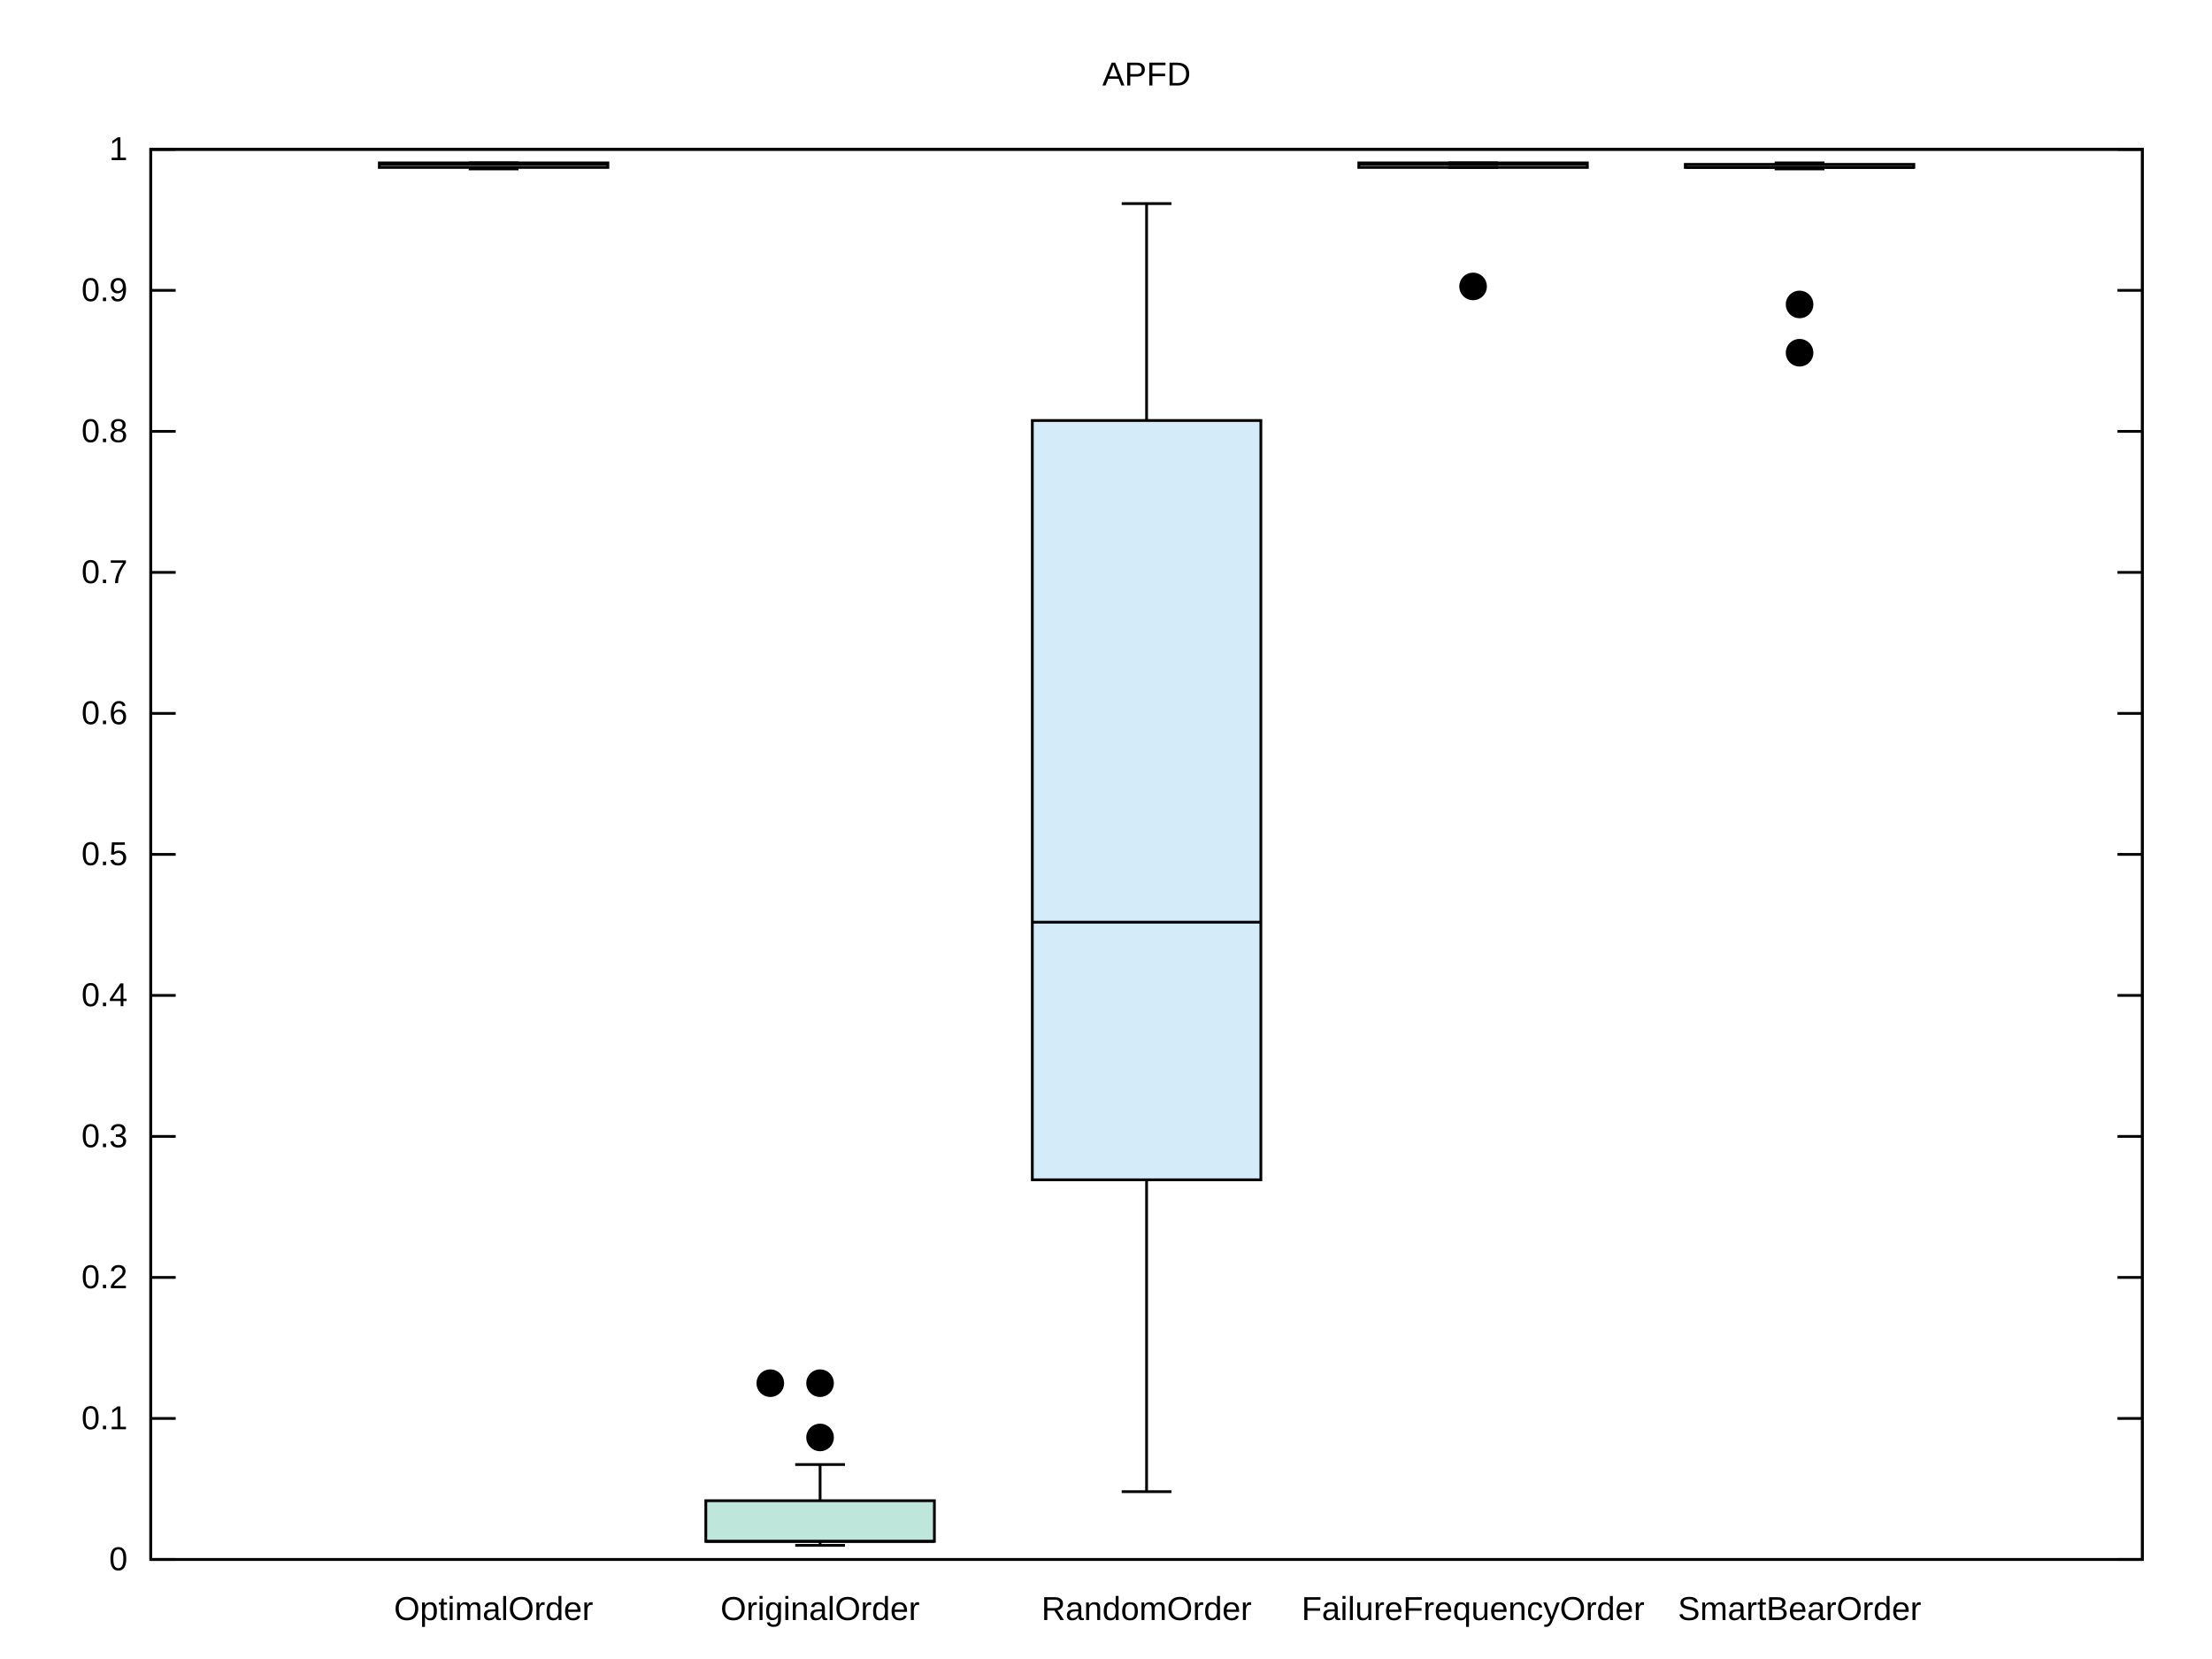
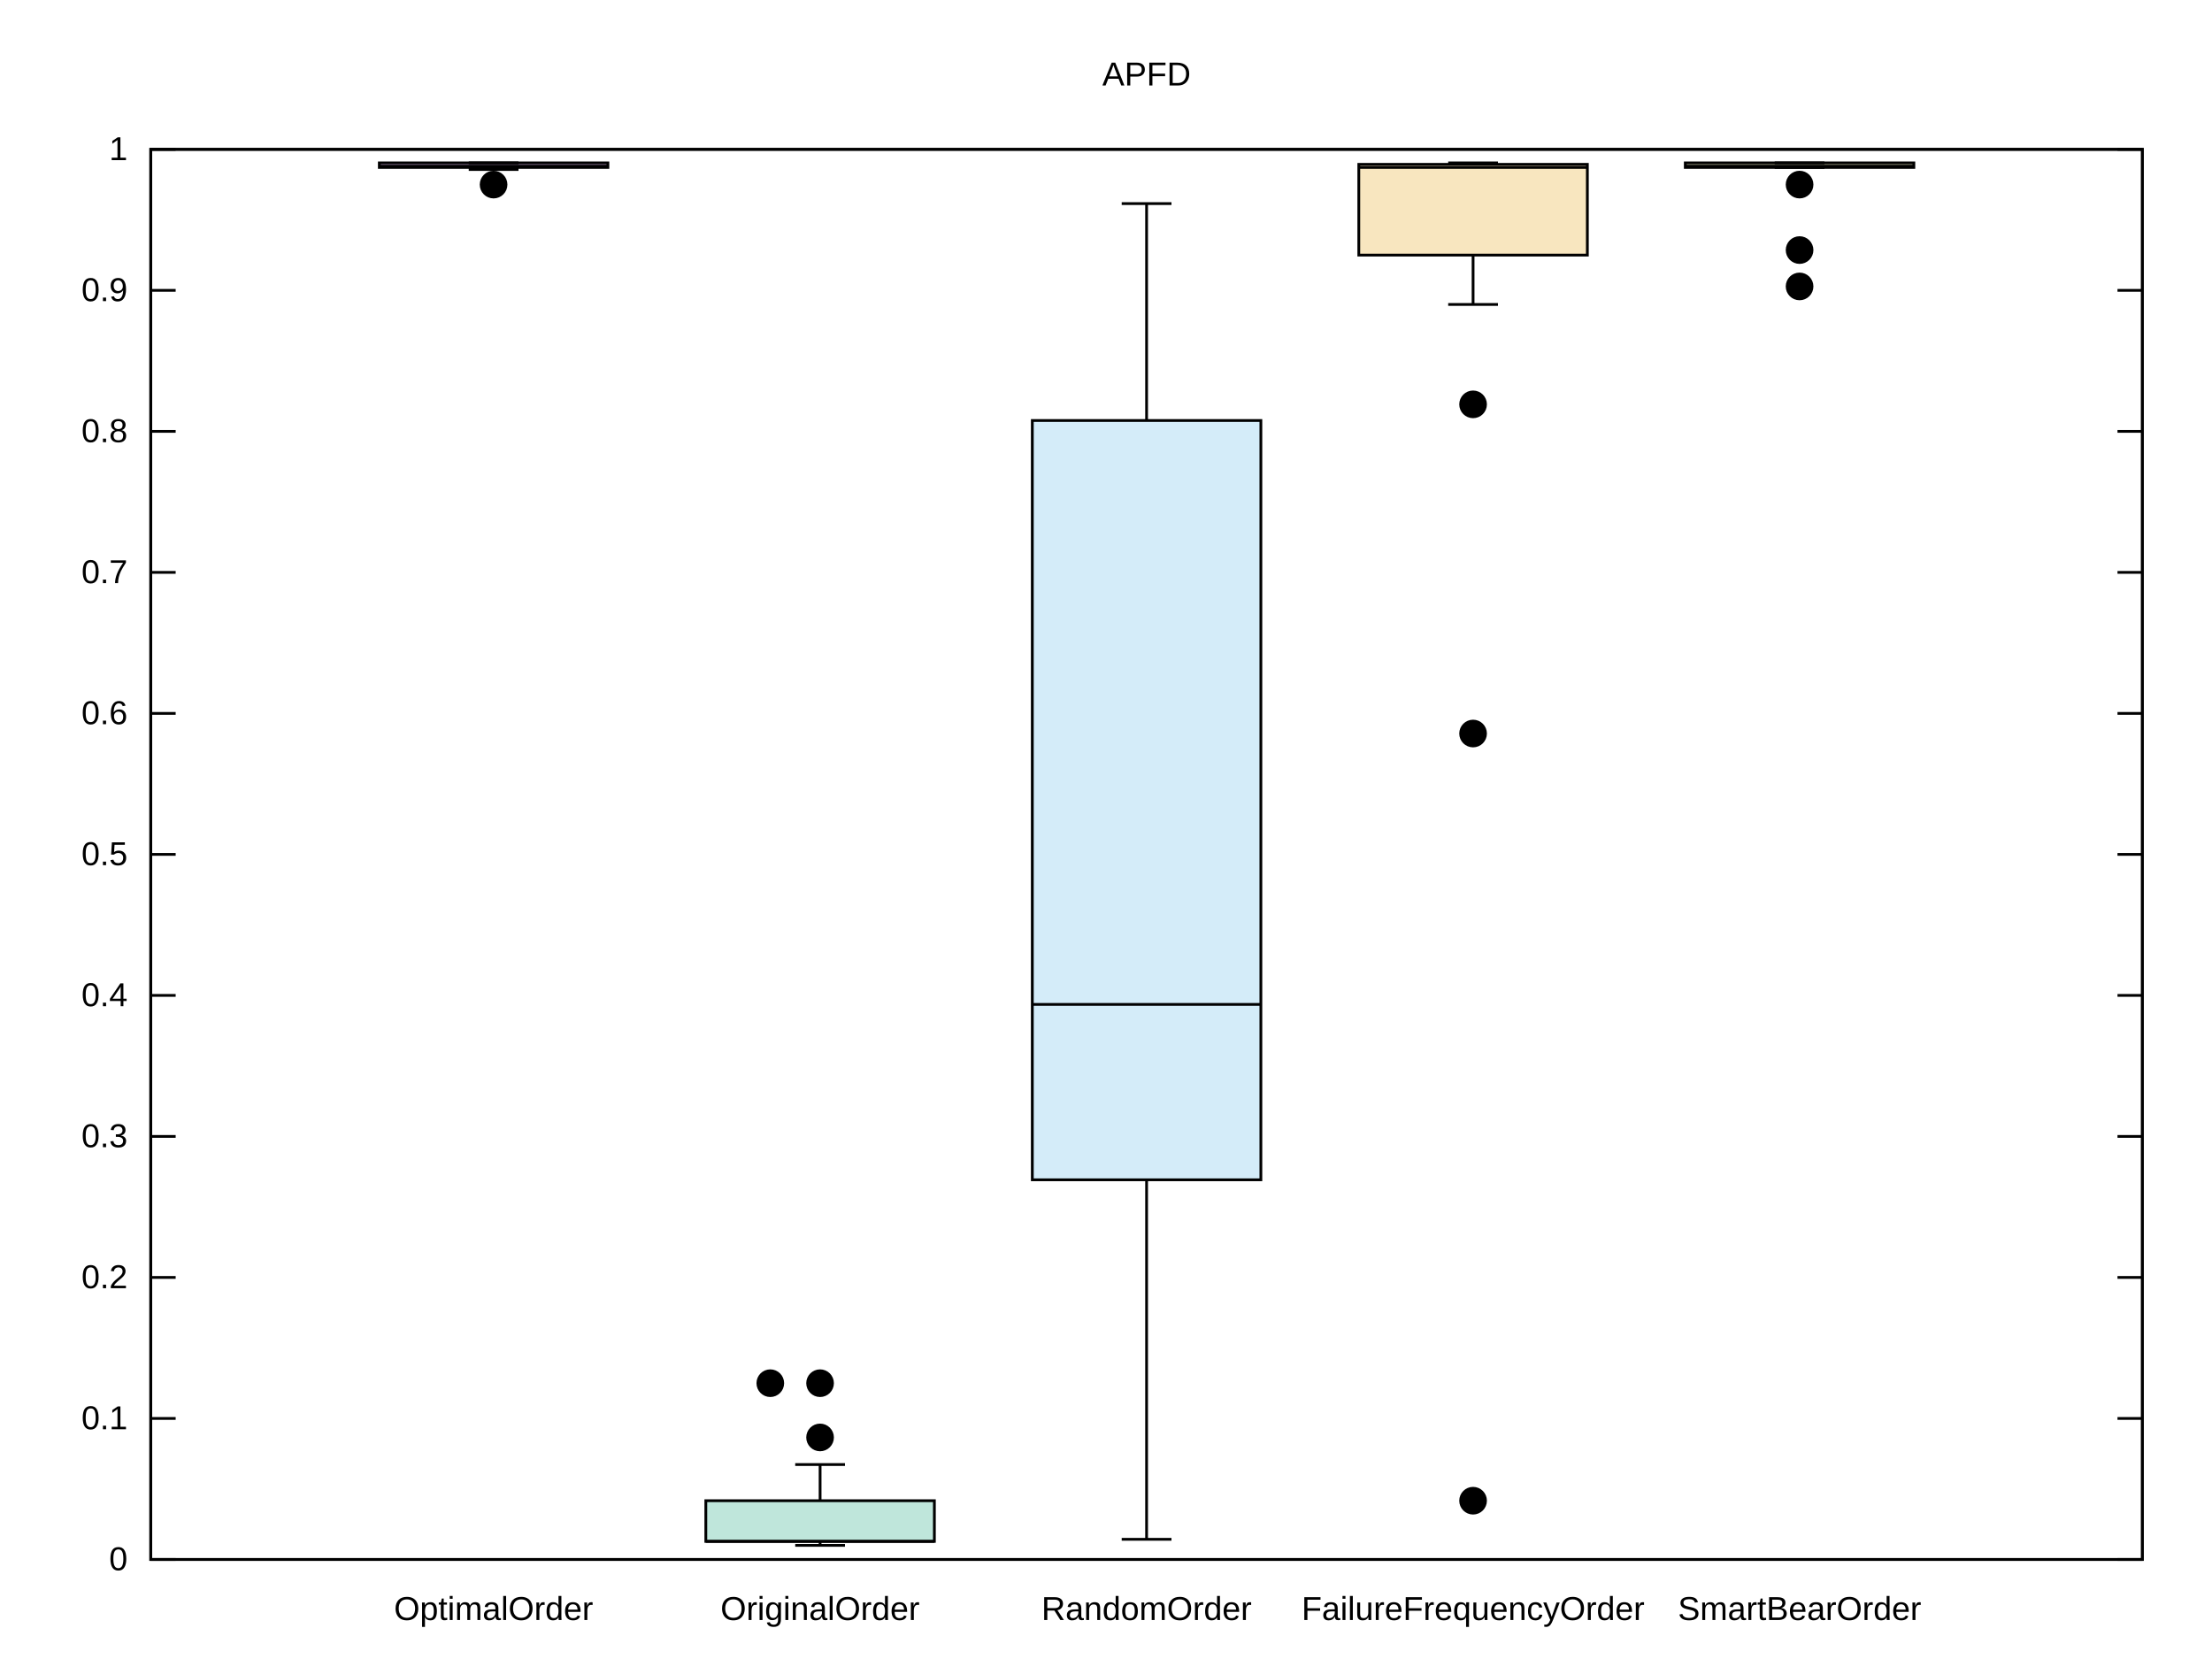
<svg xmlns="http://www.w3.org/2000/svg" xmlns:xlink="http://www.w3.org/1999/xlink" width="800" height="600" viewBox="0 0 800 600">
  <g id="gnuplot_canvas">
    <rect x="0" y="0" width="800" height="600" fill="none" />
    <defs>
      <circle id="gpDot" r="0.5" stroke-width="0.5" stroke="currentColor" />
      <path id="gpPt0" stroke-width="0.222" stroke="currentColor" d="M-1,0 h2 M0,-1 v2" />
      <path id="gpPt1" stroke-width="0.222" stroke="currentColor" d="M-1,-1 L1,1 M1,-1 L-1,1" />
      <path id="gpPt2" stroke-width="0.222" stroke="currentColor" d="M-1,0 L1,0 M0,-1 L0,1 M-1,-1 L1,1 M-1,1 L1,-1" />
      <rect id="gpPt3" stroke-width="0.222" stroke="currentColor" x="-1" y="-1" width="2" height="2" />
      <rect id="gpPt4" stroke-width="0.222" stroke="currentColor" fill="currentColor" x="-1" y="-1" width="2" height="2" />
      <circle id="gpPt5" stroke-width="0.222" stroke="currentColor" cx="0" cy="0" r="1" />
      <use xlink:href="#gpPt5" id="gpPt6" fill="currentColor" stroke="none" />
      <path id="gpPt7" stroke-width="0.222" stroke="currentColor" d="M0,-1.33 L-1.33,0.67 L1.33,0.67 z" />
      <use xlink:href="#gpPt7" id="gpPt8" fill="currentColor" stroke="none" />
      <use xlink:href="#gpPt7" id="gpPt9" stroke="currentColor" transform="rotate(180)" />
      <use xlink:href="#gpPt9" id="gpPt10" fill="currentColor" stroke="none" />
      <use xlink:href="#gpPt3" id="gpPt11" stroke="currentColor" transform="rotate(45)" />
      <use xlink:href="#gpPt11" id="gpPt12" fill="currentColor" stroke="none" />
      <path id="gpPt13" stroke-width="0.222" stroke="currentColor" d="M0,1.330 L1.265,0.411 L0.782,-1.067 L-0.782,-1.076 L-1.265,0.411 z" />
      <use xlink:href="#gpPt13" id="gpPt14" fill="currentColor" stroke="none" />
      <filter id="textbox" filterUnits="objectBoundingBox" x="0" y="0" height="1" width="1">
        <feFlood flood-color="white" flood-opacity="1" result="bgnd" />
        <feComposite in="SourceGraphic" in2="bgnd" operator="atop" />
      </filter>
      <filter id="greybox" filterUnits="objectBoundingBox" x="0" y="0" height="1" width="1">
        <feFlood flood-color="lightgrey" flood-opacity="1" result="grey" />
        <feComposite in="SourceGraphic" in2="grey" operator="atop" />
      </filter>
    </defs>
    <g fill="none" color="white" stroke="currentColor" stroke-width="1.00" stroke-linecap="butt" stroke-linejoin="miter">
</g>
    <g fill="none" color="black" stroke="currentColor" stroke-width="1.00" stroke-linecap="butt" stroke-linejoin="miter">
      <path stroke="black" d="M54.53,564.00 L63.53,564.00 M774.82,564.00 L765.82,564.00  " />
      <g transform="translate(46.14,567.90)" stroke="none" fill="black" font-family="Arial" font-size="12.00" text-anchor="end">
        <text>
          <tspan font-family="Arial"> 0</tspan>
        </text>
      </g>
    </g>
    <g fill="none" color="black" stroke="currentColor" stroke-width="1.00" stroke-linecap="butt" stroke-linejoin="miter">
      <path stroke="black" d="M54.53,513.00 L63.53,513.00 M774.82,513.00 L765.82,513.00  " />
      <g transform="translate(46.14,516.90)" stroke="none" fill="black" font-family="Arial" font-size="12.00" text-anchor="end">
        <text>
          <tspan font-family="Arial"> 0.1</tspan>
        </text>
      </g>
    </g>
    <g fill="none" color="black" stroke="currentColor" stroke-width="1.00" stroke-linecap="butt" stroke-linejoin="miter">
      <path stroke="black" d="M54.53,462.00 L63.53,462.00 M774.82,462.00 L765.82,462.00  " />
      <g transform="translate(46.14,465.90)" stroke="none" fill="black" font-family="Arial" font-size="12.00" text-anchor="end">
        <text>
          <tspan font-family="Arial"> 0.2</tspan>
        </text>
      </g>
    </g>
    <g fill="none" color="black" stroke="currentColor" stroke-width="1.00" stroke-linecap="butt" stroke-linejoin="miter">
      <path stroke="black" d="M54.53,411.00 L63.53,411.00 M774.82,411.00 L765.82,411.00  " />
      <g transform="translate(46.14,414.90)" stroke="none" fill="black" font-family="Arial" font-size="12.00" text-anchor="end">
        <text>
          <tspan font-family="Arial"> 0.3</tspan>
        </text>
      </g>
    </g>
    <g fill="none" color="black" stroke="currentColor" stroke-width="1.00" stroke-linecap="butt" stroke-linejoin="miter">
      <path stroke="black" d="M54.53,360.00 L63.53,360.00 M774.82,360.00 L765.82,360.00  " />
      <g transform="translate(46.14,363.90)" stroke="none" fill="black" font-family="Arial" font-size="12.00" text-anchor="end">
        <text>
          <tspan font-family="Arial"> 0.4</tspan>
        </text>
      </g>
    </g>
    <g fill="none" color="black" stroke="currentColor" stroke-width="1.00" stroke-linecap="butt" stroke-linejoin="miter">
      <path stroke="black" d="M54.53,309.00 L63.53,309.00 M774.82,309.00 L765.82,309.00  " />
      <g transform="translate(46.14,312.90)" stroke="none" fill="black" font-family="Arial" font-size="12.00" text-anchor="end">
        <text>
          <tspan font-family="Arial"> 0.5</tspan>
        </text>
      </g>
    </g>
    <g fill="none" color="black" stroke="currentColor" stroke-width="1.00" stroke-linecap="butt" stroke-linejoin="miter">
      <path stroke="black" d="M54.53,258.01 L63.53,258.01 M774.82,258.01 L765.82,258.01  " />
      <g transform="translate(46.14,261.91)" stroke="none" fill="black" font-family="Arial" font-size="12.00" text-anchor="end">
        <text>
          <tspan font-family="Arial"> 0.6</tspan>
        </text>
      </g>
    </g>
    <g fill="none" color="black" stroke="currentColor" stroke-width="1.00" stroke-linecap="butt" stroke-linejoin="miter">
      <path stroke="black" d="M54.53,207.01 L63.53,207.01 M774.82,207.01 L765.82,207.01  " />
      <g transform="translate(46.14,210.91)" stroke="none" fill="black" font-family="Arial" font-size="12.00" text-anchor="end">
        <text>
          <tspan font-family="Arial"> 0.7</tspan>
        </text>
      </g>
    </g>
    <g fill="none" color="black" stroke="currentColor" stroke-width="1.00" stroke-linecap="butt" stroke-linejoin="miter">
      <path stroke="black" d="M54.53,156.01 L63.53,156.01 M774.82,156.01 L765.82,156.01  " />
      <g transform="translate(46.14,159.91)" stroke="none" fill="black" font-family="Arial" font-size="12.00" text-anchor="end">
        <text>
          <tspan font-family="Arial"> 0.8</tspan>
        </text>
      </g>
    </g>
    <g fill="none" color="black" stroke="currentColor" stroke-width="1.00" stroke-linecap="butt" stroke-linejoin="miter">
      <path stroke="black" d="M54.53,105.01 L63.53,105.01 M774.82,105.01 L765.82,105.01  " />
      <g transform="translate(46.14,108.91)" stroke="none" fill="black" font-family="Arial" font-size="12.00" text-anchor="end">
        <text>
          <tspan font-family="Arial"> 0.9</tspan>
        </text>
      </g>
    </g>
    <g fill="none" color="black" stroke="currentColor" stroke-width="1.00" stroke-linecap="butt" stroke-linejoin="miter">
      <path stroke="black" d="M54.53,54.01 L63.53,54.01 M774.82,54.01 L765.82,54.01  " />
      <g transform="translate(46.14,57.91)" stroke="none" fill="black" font-family="Arial" font-size="12.00" text-anchor="end">
        <text>
          <tspan font-family="Arial"> 1</tspan>
        </text>
      </g>
    </g>
    <g fill="none" color="black" stroke="currentColor" stroke-width="1.00" stroke-linecap="butt" stroke-linejoin="miter">
      <path stroke="black" d="M178.51,564.00  " />
      <g transform="translate(178.51,585.90)" stroke="none" fill="black" font-family="Arial" font-size="12.00" text-anchor="middle">
        <text>
          <tspan font-family="Arial">OptimalOrder</tspan>
        </text>
      </g>
    </g>
    <g fill="none" color="black" stroke="currentColor" stroke-width="1.00" stroke-linecap="butt" stroke-linejoin="miter">
      <path stroke="black" d="M296.59,564.00  " />
      <g transform="translate(296.59,585.90)" stroke="none" fill="black" font-family="Arial" font-size="12.00" text-anchor="middle">
        <text>
          <tspan font-family="Arial">OriginalOrder</tspan>
        </text>
      </g>
    </g>
    <g fill="none" color="black" stroke="currentColor" stroke-width="1.00" stroke-linecap="butt" stroke-linejoin="miter">
      <path stroke="black" d="M414.68,564.00  " />
      <g transform="translate(414.68,585.90)" stroke="none" fill="black" font-family="Arial" font-size="12.00" text-anchor="middle">
        <text>
          <tspan font-family="Arial">RandomOrder</tspan>
        </text>
      </g>
    </g>
    <g fill="none" color="black" stroke="currentColor" stroke-width="1.00" stroke-linecap="butt" stroke-linejoin="miter">
      <path stroke="black" d="M532.76,564.00  " />
      <g transform="translate(532.76,585.90)" stroke="none" fill="black" font-family="Arial" font-size="12.00" text-anchor="middle">
        <text>
          <tspan font-family="Arial">FailureFrequencyOrder</tspan>
        </text>
      </g>
    </g>
    <g fill="none" color="black" stroke="currentColor" stroke-width="1.00" stroke-linecap="butt" stroke-linejoin="miter">
      <path stroke="black" d="M650.84,564.00  " />
      <g transform="translate(650.84,585.90)" stroke="none" fill="black" font-family="Arial" font-size="12.00" text-anchor="middle">
        <text>
          <tspan font-family="Arial">SmartBearOrder</tspan>
        </text>
      </g>
    </g>
    <g fill="none" color="black" stroke="currentColor" stroke-width="1.00" stroke-linecap="butt" stroke-linejoin="miter">
</g>
    <g fill="none" color="black" stroke="currentColor" stroke-width="1.00" stroke-linecap="butt" stroke-linejoin="miter">
      <path stroke="black" d="M54.53,54.01 L54.53,564.00 L774.82,564.00 L774.82,54.01 L54.53,54.01 Z  " />
    </g>
    <g fill="none" color="black" stroke="currentColor" stroke-width="1.00" stroke-linecap="butt" stroke-linejoin="miter">
</g>
    <g id="gnuplot_plot_1">
      <g fill="none" color="black" stroke="currentColor" stroke-width="1.00" stroke-linecap="butt" stroke-linejoin="miter">
</g>
      <g fill="none" color="black" stroke="currentColor" stroke-width="1.00" stroke-linecap="butt" stroke-linejoin="miter">
        <g stroke="none" shape-rendering="crispEdges">
          <polygon fill="rgb(148,   0, 211)" fill-opacity="0.25" points="137.19,60.55 219.85,60.55 219.85,58.91 137.19,58.91 " />
        </g>
        <path stroke="black" d="M137.19,60.55 L219.85,60.55 L219.85,58.91 L137.19,58.91 L137.19,60.55 Z  " />
-         <path stroke="black" d="M137.19,59.44 L219.85,59.44 M178.52,61.09 L178.52,60.55 M178.52,58.91 M169.52,58.91 L187.52,58.91 M169.52,61.09   L187.52,61.09  " />
+         <path stroke="black" d="M137.19,60.08 L219.85,60.08 M178.52,61.30 L178.52,60.55 M178.52,58.91 M169.52,58.91 L187.52,58.91 M169.52,61.30   L187.52,61.30  " />
+         <use xlink:href="#gpPt6" transform="translate(178.51,66.76) scale(4.50)" color="black" />
      </g>
    </g>
    <g id="gnuplot_plot_2">
      <g fill="none" color="black" stroke="currentColor" stroke-width="1.00" stroke-linecap="butt" stroke-linejoin="miter">
</g>
      <g fill="none" color="black" stroke="currentColor" stroke-width="1.00" stroke-linecap="butt" stroke-linejoin="miter">
        <g stroke="none" shape-rendering="crispEdges">
          <polygon fill="rgb(  0, 158, 115)" fill-opacity="0.25" points="255.27,557.46 337.93,557.46 337.93,542.75 255.27,542.75 " />
        </g>
        <path stroke="black" d="M255.27,557.46 L337.93,557.46 L337.93,542.75 L255.27,542.75 L255.27,557.46 Z  " />
        <path stroke="black" d="M255.27,557.46 L337.93,557.46 M296.60,558.90 L296.60,557.46 M296.60,542.75 L296.60,529.67 M287.60,529.67 L305.60,529.67   M287.60,558.90 L305.60,558.90  " />
        <use xlink:href="#gpPt6" transform="translate(296.59,519.87) scale(4.50)" color="black" />
        <use xlink:href="#gpPt6" transform="translate(296.59,500.25) scale(4.50)" color="black" />
        <use xlink:href="#gpPt6" transform="translate(278.59,500.25) scale(4.50)" color="black" />
      </g>
    </g>
    <g id="gnuplot_plot_3">
      <g fill="none" color="black" stroke="currentColor" stroke-width="1.00" stroke-linecap="butt" stroke-linejoin="miter">
</g>
      <g fill="none" color="black" stroke="currentColor" stroke-width="1.00" stroke-linecap="butt" stroke-linejoin="miter">
        <g stroke="none" shape-rendering="crispEdges">
          <polygon fill="rgb( 86, 180, 233)" fill-opacity="0.25" points="373.35,426.69 456.01,426.69 456.01,152.08 373.35,152.08 " />
        </g>
        <path stroke="black" d="M373.35,426.69 L456.01,426.69 L456.01,152.08 L373.35,152.08 L373.35,426.69 Z  " />
-         <path stroke="black" d="M373.35,333.52 L456.01,333.52 M414.68,539.48 L414.68,426.69 M414.68,152.08 L414.68,73.63 M405.68,73.63 L423.68,73.63   M405.68,539.48 L423.68,539.48  " />
+         <path stroke="black" d="M373.35,363.26 L456.01,363.26 M414.68,556.71 L414.68,426.69 M414.68,152.08 L414.68,73.63 M405.68,73.63 L423.68,73.63   M405.68,556.71 L423.68,556.71  " />
      </g>
    </g>
    <g id="gnuplot_plot_4">
      <g fill="none" color="black" stroke="currentColor" stroke-width="1.00" stroke-linecap="butt" stroke-linejoin="miter">
</g>
      <g fill="none" color="black" stroke="currentColor" stroke-width="1.00" stroke-linecap="butt" stroke-linejoin="miter">
        <g stroke="none" shape-rendering="crispEdges">
-           <polygon fill="rgb(230, 159,   0)" fill-opacity="0.25" points="491.43,60.55 574.09,60.55 574.09,58.91 491.43,58.91 " />
-         </g>
-         <path stroke="black" d="M491.43,60.55 L574.09,60.55 L574.09,58.91 L491.43,58.91 L491.43,60.55 Z  " />
-         <path stroke="black" d="M491.43,59.44 L574.09,59.44 M532.76,60.55 M532.76,58.91 M523.76,58.91 L541.76,58.91 M523.76,60.55 L541.76,60.55    " />
-         <use xlink:href="#gpPt6" transform="translate(532.76,103.59) scale(4.50)" color="black" />
+           <polygon fill="rgb(230, 159,   0)" fill-opacity="0.25" points="491.43,92.26 574.09,92.26 574.09,59.44 491.43,59.44 " />
+         </g>
+         <path stroke="black" d="M491.43,92.26 L574.09,92.26 L574.09,59.44 L491.43,59.44 L491.43,92.26 Z  " />
+         <path stroke="black" d="M491.43,60.55 L574.09,60.55 M532.76,110.11 L532.76,92.26 M532.76,59.44 L532.76,58.91 M523.76,58.91 L541.76,58.91   M523.76,110.11 L541.76,110.11  " />
+         <use xlink:href="#gpPt6" transform="translate(532.76,542.75) scale(4.50)" color="black" />
+         <use xlink:href="#gpPt6" transform="translate(532.76,265.29) scale(4.50)" color="black" />
+         <use xlink:href="#gpPt6" transform="translate(532.76,146.24) scale(4.50)" color="black" />
      </g>
    </g>
    <g id="gnuplot_plot_5">
      <g fill="none" color="black" stroke="currentColor" stroke-width="1.00" stroke-linecap="butt" stroke-linejoin="miter">
</g>
      <g fill="none" color="black" stroke="currentColor" stroke-width="1.00" stroke-linecap="butt" stroke-linejoin="miter">
        <g stroke="none" shape-rendering="crispEdges">
-           <polygon fill="rgb(240, 228,  66)" fill-opacity="0.25" points="609.51,60.55 692.17,60.55 692.17,59.44 609.51,59.44 " />
-         </g>
-         <path stroke="black" d="M609.51,60.55 L692.17,60.55 L692.17,59.44 L609.51,59.44 L609.51,60.55 Z  " />
-         <path stroke="black" d="M609.51,60.55 L692.17,60.55 M650.84,61.09 L650.84,60.55 M650.84,59.44 L650.84,58.91 M641.84,58.91 L659.84,58.91   M641.84,61.09 L659.84,61.09  " />
-         <use xlink:href="#gpPt6" transform="translate(650.84,127.57) scale(4.50)" color="black" />
-         <use xlink:href="#gpPt6" transform="translate(650.84,110.11) scale(4.50)" color="black" />
+           <polygon fill="rgb(240, 228,  66)" fill-opacity="0.25" points="609.51,60.55 692.17,60.55 692.17,58.91 609.51,58.91 " />
+         </g>
+         <path stroke="black" d="M609.51,60.55 L692.17,60.55 L692.17,58.91 L609.51,58.91 L609.51,60.55 Z  " />
+         <path stroke="black" d="M609.51,60.08 L692.17,60.08 M650.84,60.55 M650.84,58.91 M641.84,58.91 L659.84,58.91 M641.84,60.55 L659.84,60.55    " />
+         <use xlink:href="#gpPt6" transform="translate(650.84,103.59) scale(4.50)" color="black" />
+         <use xlink:href="#gpPt6" transform="translate(650.84,90.44) scale(4.50)" color="black" />
+         <use xlink:href="#gpPt6" transform="translate(650.84,66.76) scale(4.50)" color="black" />
      </g>
    </g>
    <g fill="none" color="white" stroke="black" stroke-width="2.00" stroke-linecap="butt" stroke-linejoin="miter">
</g>
    <g fill="none" color="black" stroke="currentColor" stroke-width="2.00" stroke-linecap="butt" stroke-linejoin="miter">
</g>
    <g fill="none" color="black" stroke="black" stroke-width="1.00" stroke-linecap="butt" stroke-linejoin="miter">
</g>
    <g fill="none" color="black" stroke="currentColor" stroke-width="1.00" stroke-linecap="butt" stroke-linejoin="miter">
      <path stroke="black" d="M54.53,54.01 L54.53,564.00 L774.82,564.00 L774.82,54.01 L54.53,54.01 Z  " />
    </g>
    <g fill="none" color="black" stroke="currentColor" stroke-width="1.00" stroke-linecap="butt" stroke-linejoin="miter">
      <g transform="translate(414.67,30.91)" stroke="none" fill="black" font-family="Arial" font-size="12.00" text-anchor="middle">
        <text>
          <tspan font-family="Arial">APFD</tspan>
        </text>
      </g>
    </g>
    <g fill="none" color="black" stroke="currentColor" stroke-width="1.00" stroke-linecap="butt" stroke-linejoin="miter">
</g>
  </g>
</svg>
